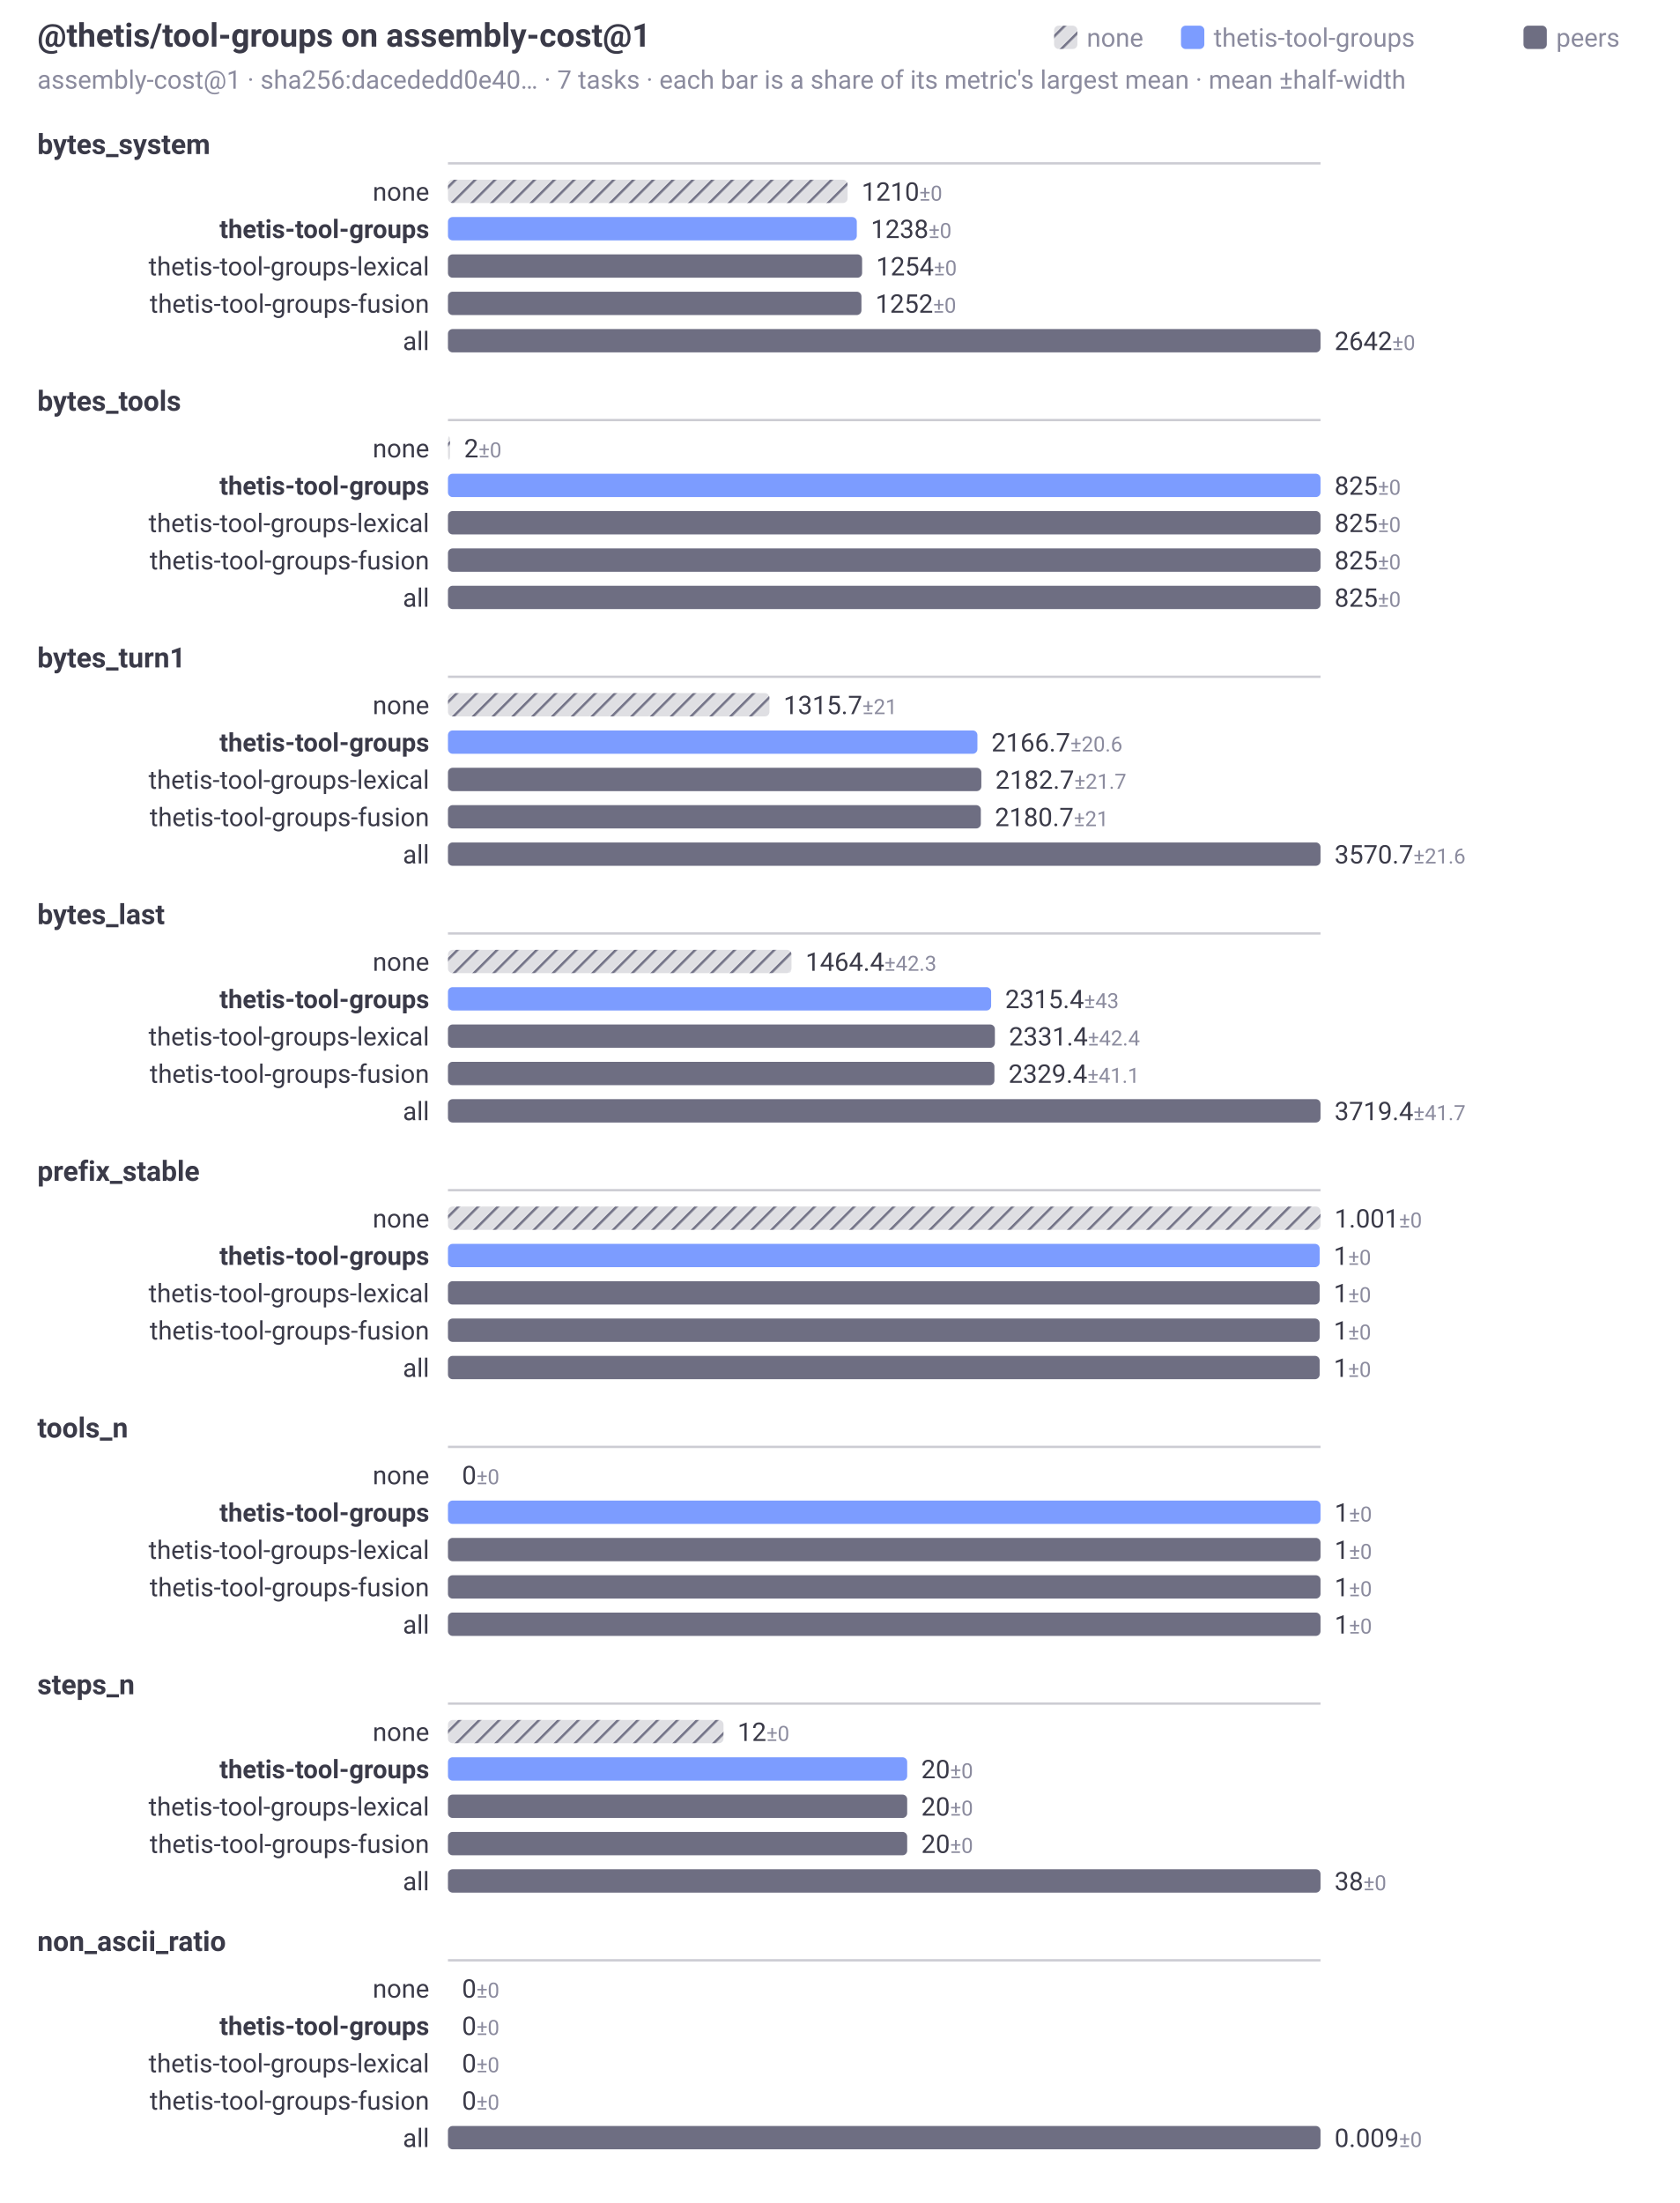
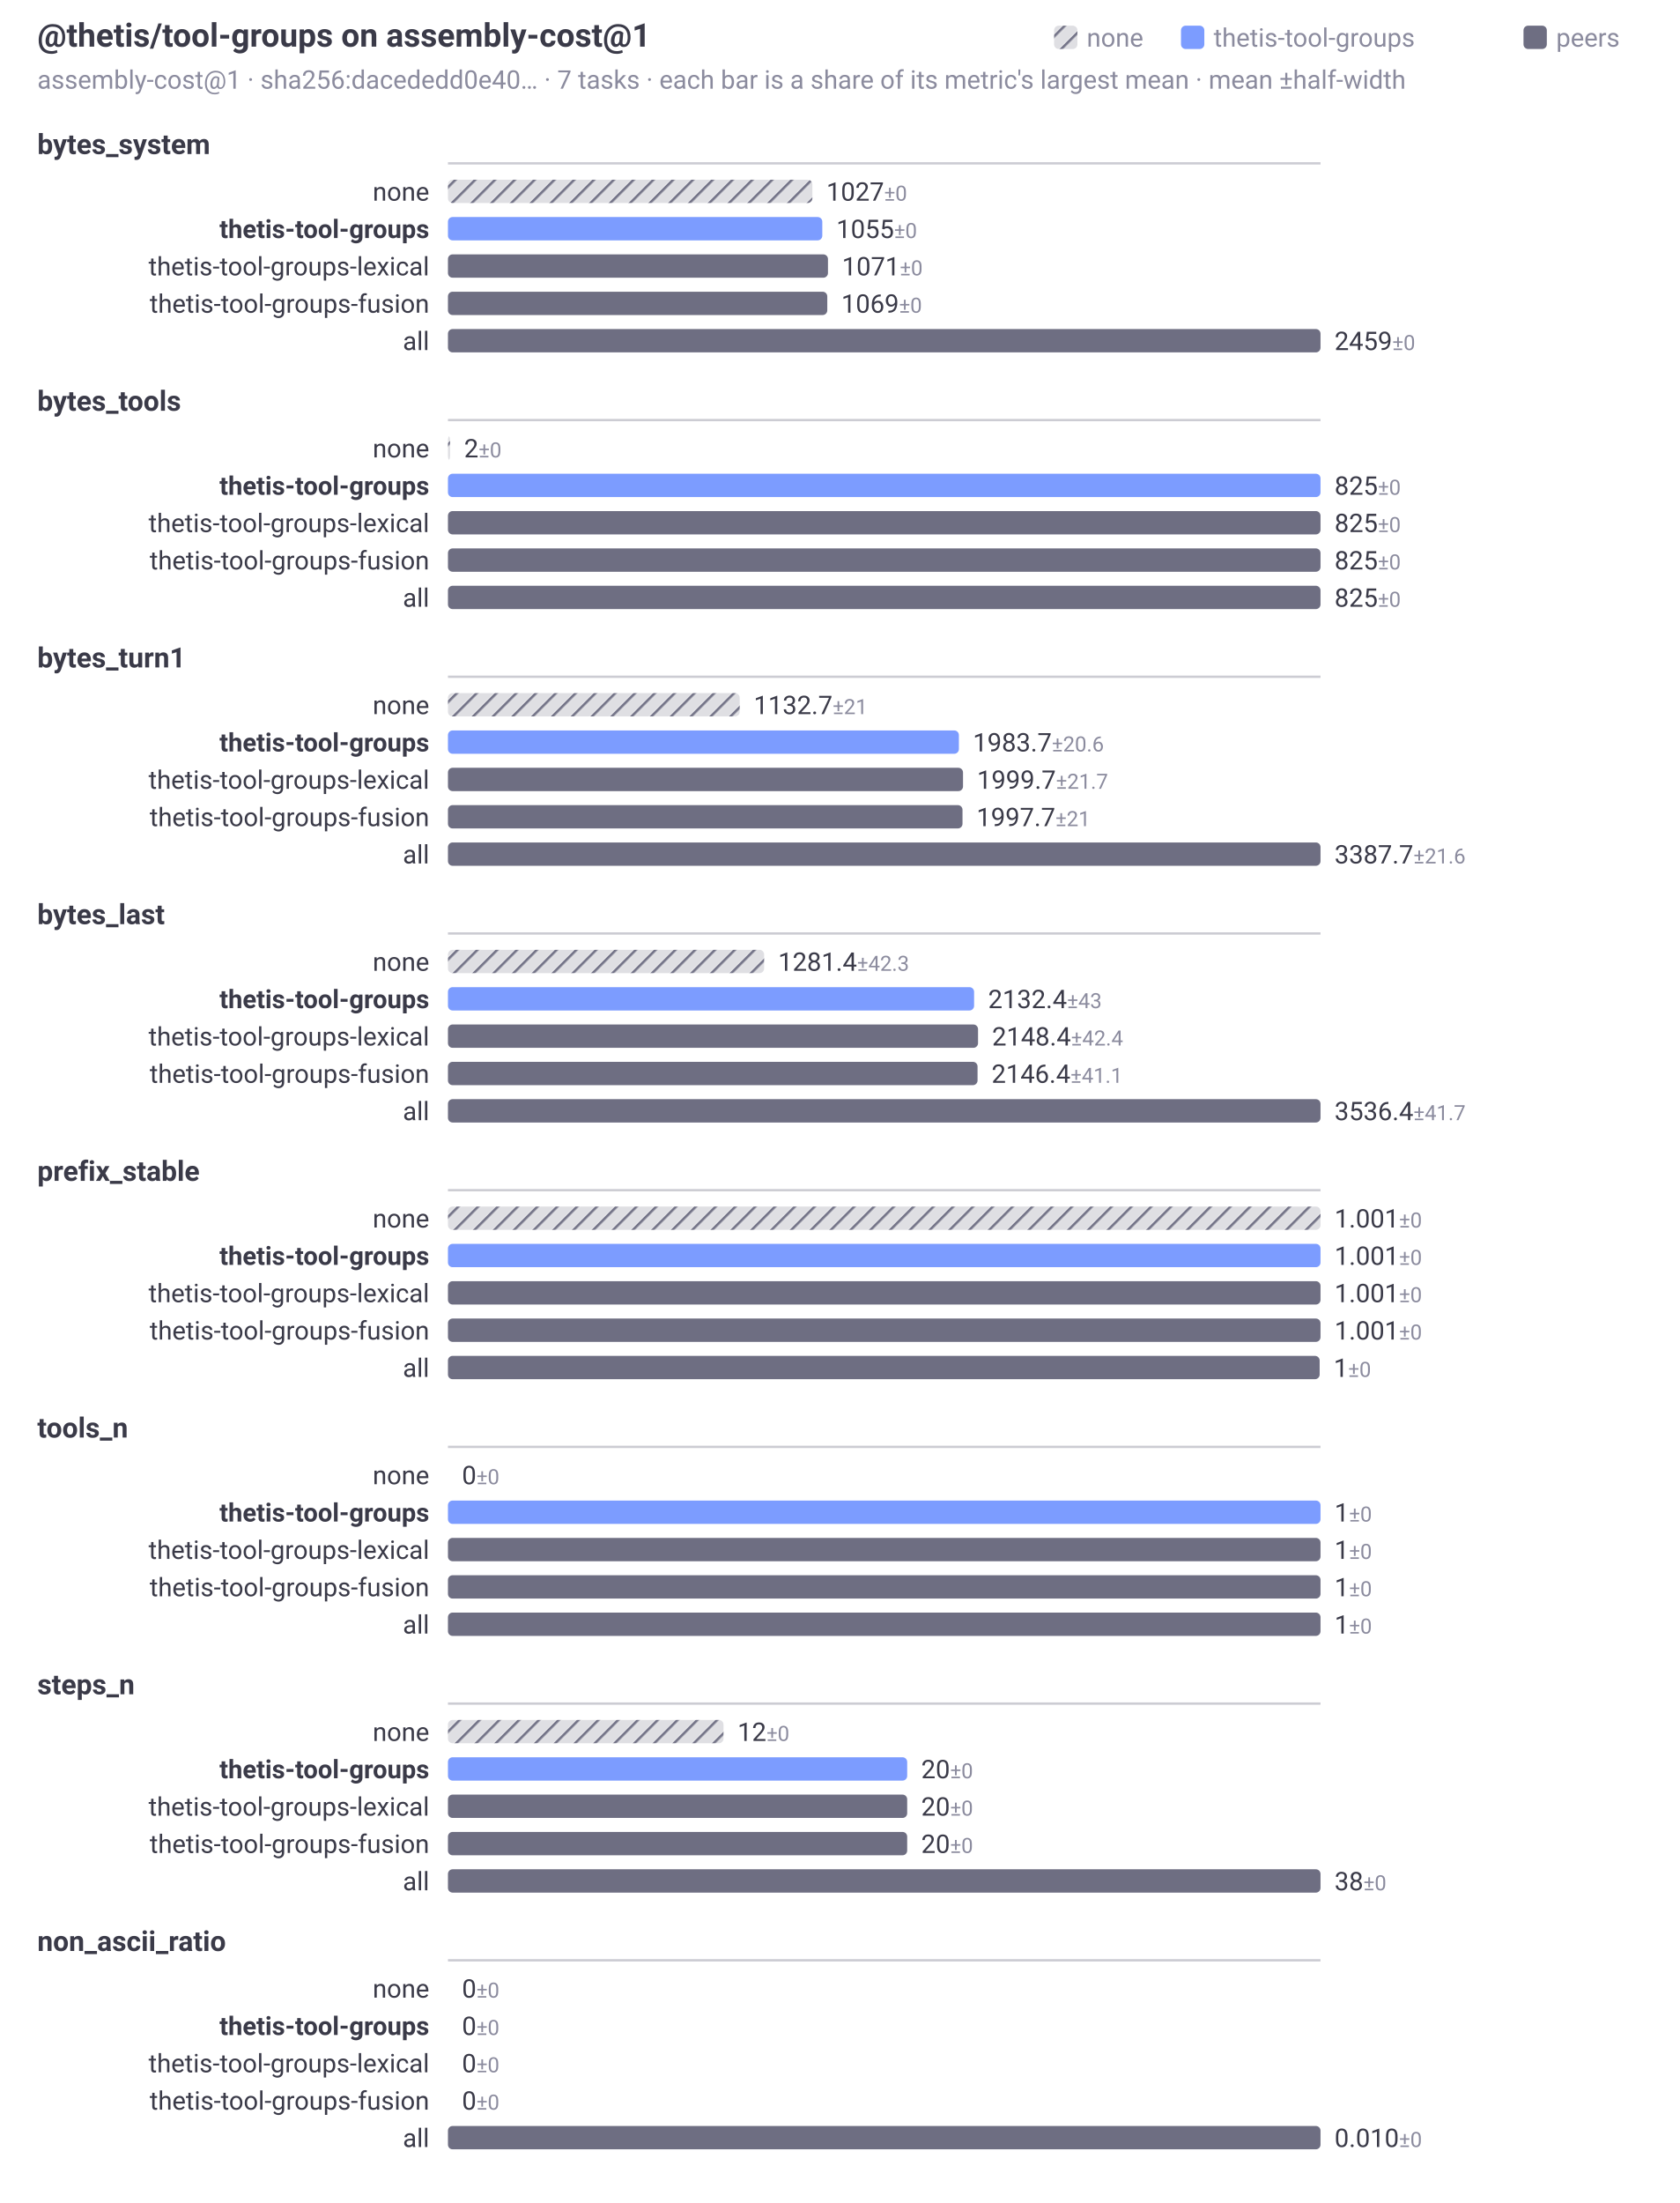
<svg xmlns="http://www.w3.org/2000/svg" width="720" height="944" viewBox="0 0 720 944" role="img" aria-labelledby="t d" font-family="system-ui, -apple-system, Segoe UI, Roboto, sans-serif">
  <style>.t{fill:#3a3a48}.f{fill:#8b8b9e}@media (prefers-color-scheme:dark){.t{fill:#d2d2dc}.f{fill:#9a9aae}}</style>
  <defs>
    <pattern id="hatch" width="6" height="6" patternUnits="userSpaceOnUse" patternTransform="rotate(45)">
      <rect width="6" height="6" fill="#6e6e82" fill-opacity="0.22" />
      <line x1="0" y1="0" x2="0" y2="6" stroke="#6e6e82" stroke-width="2" />
    </pattern>
  </defs>
  <text class="t" x="16" y="20" font-size="14" font-weight="600">@thetis/tool-groups on assembly-cost@1</text>
  <text class="f" x="16" y="38" font-size="11">assembly-cost@1 · sha256:dacededd0e40… · 7 tasks · each bar is a share of its metric's largest mean · mean ±half-width</text>
  <rect x="653" y="11" width="10" height="10" rx="2" fill="#6e6e82" />
  <text class="f" x="667" y="20" font-size="11">peers</text>
  <rect x="506.2" y="11" width="10" height="10" rx="2" fill="#7c9cff" />
  <text class="f" x="520.2" y="20" font-size="11">thetis-tool-groups</text>
  <rect x="451.8" y="11" width="10" height="10" rx="2" fill="url(#hatch)" />
  <text class="f" x="465.8" y="20" font-size="11">none</text>
  <text class="t" x="16" y="66" font-size="12" font-weight="600">bytes_system</text>
  <line x1="192" y1="70" x2="566" y2="70" stroke="#6e6e82" stroke-opacity="0.35" stroke-width="1" />
  <text class="t" x="184" y="86" font-size="11" text-anchor="end">none</text>
-   <rect x="192" y="77" width="171.29" height="10" rx="2" fill="url(#hatch)" />
-   <text class="t" x="369.29" y="86" font-size="11">1210<tspan class="f" font-size="9"> ±0</tspan>
+   <rect x="192" y="77" width="156.2" height="10" rx="2" fill="url(#hatch)" />
+   <text class="t" x="354.2" y="86" font-size="11">1027<tspan class="f" font-size="9"> ±0</tspan>
  </text>
  <text class="t" x="184" y="102" font-size="11" text-anchor="end" font-weight="600">thetis-tool-groups</text>
-   <rect x="192" y="93" width="175.25" height="10" rx="2" fill="#7c9cff" />
-   <text class="t" x="373.25" y="102" font-size="11">1238<tspan class="f" font-size="9"> ±0</tspan>
+   <rect x="192" y="93" width="160.46" height="10" rx="2" fill="#7c9cff" />
+   <text class="t" x="358.46" y="102" font-size="11">1055<tspan class="f" font-size="9"> ±0</tspan>
  </text>
  <text class="t" x="184" y="118" font-size="11" text-anchor="end">thetis-tool-groups-lexical</text>
-   <rect x="192" y="109" width="177.52" height="10" rx="2" fill="#6e6e82" />
-   <text class="t" x="375.52" y="118" font-size="11">1254<tspan class="f" font-size="9"> ±0</tspan>
+   <rect x="192" y="109" width="162.89" height="10" rx="2" fill="#6e6e82" />
+   <text class="t" x="360.89" y="118" font-size="11">1071<tspan class="f" font-size="9"> ±0</tspan>
  </text>
  <text class="t" x="184" y="134" font-size="11" text-anchor="end">thetis-tool-groups-fusion</text>
-   <rect x="192" y="125" width="177.23" height="10" rx="2" fill="#6e6e82" />
-   <text class="t" x="375.23" y="134" font-size="11">1252<tspan class="f" font-size="9"> ±0</tspan>
+   <rect x="192" y="125" width="162.59" height="10" rx="2" fill="#6e6e82" />
+   <text class="t" x="360.59" y="134" font-size="11">1069<tspan class="f" font-size="9"> ±0</tspan>
  </text>
  <text class="t" x="184" y="150" font-size="11" text-anchor="end">all</text>
  <rect x="192" y="141" width="374" height="10" rx="2" fill="#6e6e82" />
-   <text class="t" x="572" y="150" font-size="11">2642<tspan class="f" font-size="9"> ±0</tspan>
+   <text class="t" x="572" y="150" font-size="11">2459<tspan class="f" font-size="9"> ±0</tspan>
  </text>
  <text class="t" x="16" y="176" font-size="12" font-weight="600">bytes_tools</text>
  <line x1="192" y1="180" x2="566" y2="180" stroke="#6e6e82" stroke-opacity="0.35" stroke-width="1" />
  <text class="t" x="184" y="196" font-size="11" text-anchor="end">none</text>
  <rect x="192" y="187" width="0.91" height="10" rx="2" fill="url(#hatch)" />
  <text class="t" x="198.91" y="196" font-size="11">2<tspan class="f" font-size="9"> ±0</tspan>
  </text>
  <text class="t" x="184" y="212" font-size="11" text-anchor="end" font-weight="600">thetis-tool-groups</text>
  <rect x="192" y="203" width="374" height="10" rx="2" fill="#7c9cff" />
  <text class="t" x="572" y="212" font-size="11">825<tspan class="f" font-size="9"> ±0</tspan>
  </text>
  <text class="t" x="184" y="228" font-size="11" text-anchor="end">thetis-tool-groups-lexical</text>
  <rect x="192" y="219" width="374" height="10" rx="2" fill="#6e6e82" />
  <text class="t" x="572" y="228" font-size="11">825<tspan class="f" font-size="9"> ±0</tspan>
  </text>
  <text class="t" x="184" y="244" font-size="11" text-anchor="end">thetis-tool-groups-fusion</text>
  <rect x="192" y="235" width="374" height="10" rx="2" fill="#6e6e82" />
  <text class="t" x="572" y="244" font-size="11">825<tspan class="f" font-size="9"> ±0</tspan>
  </text>
  <text class="t" x="184" y="260" font-size="11" text-anchor="end">all</text>
  <rect x="192" y="251" width="374" height="10" rx="2" fill="#6e6e82" />
  <text class="t" x="572" y="260" font-size="11">825<tspan class="f" font-size="9"> ±0</tspan>
  </text>
  <text class="t" x="16" y="286" font-size="12" font-weight="600">bytes_turn1</text>
  <line x1="192" y1="290" x2="566" y2="290" stroke="#6e6e82" stroke-opacity="0.35" stroke-width="1" />
  <text class="t" x="184" y="306" font-size="11" text-anchor="end">none</text>
-   <rect x="192" y="297" width="137.81" height="10" rx="2" fill="url(#hatch)" />
-   <text class="t" x="335.81" y="306" font-size="11">1315.7<tspan class="f" font-size="9"> ±21</tspan>
+   <rect x="192" y="297" width="125.05" height="10" rx="2" fill="url(#hatch)" />
+   <text class="t" x="323.05" y="306" font-size="11">1132.7<tspan class="f" font-size="9"> ±21</tspan>
  </text>
  <text class="t" x="184" y="322" font-size="11" text-anchor="end" font-weight="600">thetis-tool-groups</text>
-   <rect x="192" y="313" width="226.94" height="10" rx="2" fill="#7c9cff" />
-   <text class="t" x="424.94" y="322" font-size="11">2166.7<tspan class="f" font-size="9"> ±20.6</tspan>
+   <rect x="192" y="313" width="219" height="10" rx="2" fill="#7c9cff" />
+   <text class="t" x="417" y="322" font-size="11">1983.7<tspan class="f" font-size="9"> ±20.6</tspan>
  </text>
  <text class="t" x="184" y="338" font-size="11" text-anchor="end">thetis-tool-groups-lexical</text>
-   <rect x="192" y="329" width="228.62" height="10" rx="2" fill="#6e6e82" />
-   <text class="t" x="426.62" y="338" font-size="11">2182.7<tspan class="f" font-size="9"> ±21.7</tspan>
+   <rect x="192" y="329" width="220.77" height="10" rx="2" fill="#6e6e82" />
+   <text class="t" x="418.77" y="338" font-size="11">1999.7<tspan class="f" font-size="9"> ±21.7</tspan>
  </text>
  <text class="t" x="184" y="354" font-size="11" text-anchor="end">thetis-tool-groups-fusion</text>
-   <rect x="192" y="345" width="228.41" height="10" rx="2" fill="#6e6e82" />
-   <text class="t" x="426.41" y="354" font-size="11">2180.7<tspan class="f" font-size="9"> ±21</tspan>
+   <rect x="192" y="345" width="220.55" height="10" rx="2" fill="#6e6e82" />
+   <text class="t" x="418.55" y="354" font-size="11">1997.7<tspan class="f" font-size="9"> ±21</tspan>
  </text>
  <text class="t" x="184" y="370" font-size="11" text-anchor="end">all</text>
  <rect x="192" y="361" width="374" height="10" rx="2" fill="#6e6e82" />
-   <text class="t" x="572" y="370" font-size="11">3570.7<tspan class="f" font-size="9"> ±21.6</tspan>
+   <text class="t" x="572" y="370" font-size="11">3387.7<tspan class="f" font-size="9"> ±21.6</tspan>
  </text>
  <text class="t" x="16" y="396" font-size="12" font-weight="600">bytes_last</text>
  <line x1="192" y1="400" x2="566" y2="400" stroke="#6e6e82" stroke-opacity="0.35" stroke-width="1" />
  <text class="t" x="184" y="416" font-size="11" text-anchor="end">none</text>
-   <rect x="192" y="407" width="147.25" height="10" rx="2" fill="url(#hatch)" />
-   <text class="t" x="345.25" y="416" font-size="11">1464.4<tspan class="f" font-size="9"> ±42.3</tspan>
+   <rect x="192" y="407" width="135.52" height="10" rx="2" fill="url(#hatch)" />
+   <text class="t" x="333.52" y="416" font-size="11">1281.4<tspan class="f" font-size="9"> ±42.3</tspan>
  </text>
  <text class="t" x="184" y="432" font-size="11" text-anchor="end" font-weight="600">thetis-tool-groups</text>
-   <rect x="192" y="423" width="232.82" height="10" rx="2" fill="#7c9cff" />
-   <text class="t" x="430.82" y="432" font-size="11">2315.4<tspan class="f" font-size="9"> ±43</tspan>
+   <rect x="192" y="423" width="225.52" height="10" rx="2" fill="#7c9cff" />
+   <text class="t" x="423.52" y="432" font-size="11">2132.4<tspan class="f" font-size="9"> ±43</tspan>
  </text>
  <text class="t" x="184" y="448" font-size="11" text-anchor="end">thetis-tool-groups-lexical</text>
-   <rect x="192" y="439" width="234.43" height="10" rx="2" fill="#6e6e82" />
-   <text class="t" x="432.43" y="448" font-size="11">2331.4<tspan class="f" font-size="9"> ±42.4</tspan>
+   <rect x="192" y="439" width="227.21" height="10" rx="2" fill="#6e6e82" />
+   <text class="t" x="425.21" y="448" font-size="11">2148.4<tspan class="f" font-size="9"> ±42.4</tspan>
  </text>
  <text class="t" x="184" y="464" font-size="11" text-anchor="end">thetis-tool-groups-fusion</text>
-   <rect x="192" y="455" width="234.23" height="10" rx="2" fill="#6e6e82" />
-   <text class="t" x="432.23" y="464" font-size="11">2329.4<tspan class="f" font-size="9"> ±41.1</tspan>
+   <rect x="192" y="455" width="227" height="10" rx="2" fill="#6e6e82" />
+   <text class="t" x="425" y="464" font-size="11">2146.4<tspan class="f" font-size="9"> ±41.1</tspan>
  </text>
  <text class="t" x="184" y="480" font-size="11" text-anchor="end">all</text>
  <rect x="192" y="471" width="374" height="10" rx="2" fill="#6e6e82" />
-   <text class="t" x="572" y="480" font-size="11">3719.4<tspan class="f" font-size="9"> ±41.7</tspan>
+   <text class="t" x="572" y="480" font-size="11">3536.4<tspan class="f" font-size="9"> ±41.7</tspan>
  </text>
  <text class="t" x="16" y="506" font-size="12" font-weight="600">prefix_stable</text>
  <line x1="192" y1="510" x2="566" y2="510" stroke="#6e6e82" stroke-opacity="0.35" stroke-width="1" />
  <text class="t" x="184" y="526" font-size="11" text-anchor="end">none</text>
  <rect x="192" y="517" width="374" height="10" rx="2" fill="url(#hatch)" />
  <text class="t" x="572" y="526" font-size="11">1.001<tspan class="f" font-size="9"> ±0</tspan>
  </text>
  <text class="t" x="184" y="542" font-size="11" text-anchor="end" font-weight="600">thetis-tool-groups</text>
-   <rect x="192" y="533" width="373.63" height="10" rx="2" fill="#7c9cff" />
-   <text class="t" x="571.63" y="542" font-size="11">1<tspan class="f" font-size="9"> ±0</tspan>
+   <rect x="192" y="533" width="374" height="10" rx="2" fill="#7c9cff" />
+   <text class="t" x="572" y="542" font-size="11">1.001<tspan class="f" font-size="9"> ±0</tspan>
  </text>
  <text class="t" x="184" y="558" font-size="11" text-anchor="end">thetis-tool-groups-lexical</text>
-   <rect x="192" y="549" width="373.63" height="10" rx="2" fill="#6e6e82" />
-   <text class="t" x="571.63" y="558" font-size="11">1<tspan class="f" font-size="9"> ±0</tspan>
+   <rect x="192" y="549" width="374" height="10" rx="2" fill="#6e6e82" />
+   <text class="t" x="572" y="558" font-size="11">1.001<tspan class="f" font-size="9"> ±0</tspan>
  </text>
  <text class="t" x="184" y="574" font-size="11" text-anchor="end">thetis-tool-groups-fusion</text>
-   <rect x="192" y="565" width="373.63" height="10" rx="2" fill="#6e6e82" />
-   <text class="t" x="571.63" y="574" font-size="11">1<tspan class="f" font-size="9"> ±0</tspan>
+   <rect x="192" y="565" width="374" height="10" rx="2" fill="#6e6e82" />
+   <text class="t" x="572" y="574" font-size="11">1.001<tspan class="f" font-size="9"> ±0</tspan>
  </text>
  <text class="t" x="184" y="590" font-size="11" text-anchor="end">all</text>
  <rect x="192" y="581" width="373.63" height="10" rx="2" fill="#6e6e82" />
  <text class="t" x="571.63" y="590" font-size="11">1<tspan class="f" font-size="9"> ±0</tspan>
  </text>
  <text class="t" x="16" y="616" font-size="12" font-weight="600">tools_n</text>
  <line x1="192" y1="620" x2="566" y2="620" stroke="#6e6e82" stroke-opacity="0.35" stroke-width="1" />
  <text class="t" x="184" y="636" font-size="11" text-anchor="end">none</text>
  <rect x="192" y="627" width="0" height="10" rx="2" fill="url(#hatch)" />
  <text class="t" x="198" y="636" font-size="11">0<tspan class="f" font-size="9"> ±0</tspan>
  </text>
  <text class="t" x="184" y="652" font-size="11" text-anchor="end" font-weight="600">thetis-tool-groups</text>
  <rect x="192" y="643" width="374" height="10" rx="2" fill="#7c9cff" />
  <text class="t" x="572" y="652" font-size="11">1<tspan class="f" font-size="9"> ±0</tspan>
  </text>
  <text class="t" x="184" y="668" font-size="11" text-anchor="end">thetis-tool-groups-lexical</text>
  <rect x="192" y="659" width="374" height="10" rx="2" fill="#6e6e82" />
  <text class="t" x="572" y="668" font-size="11">1<tspan class="f" font-size="9"> ±0</tspan>
  </text>
  <text class="t" x="184" y="684" font-size="11" text-anchor="end">thetis-tool-groups-fusion</text>
  <rect x="192" y="675" width="374" height="10" rx="2" fill="#6e6e82" />
  <text class="t" x="572" y="684" font-size="11">1<tspan class="f" font-size="9"> ±0</tspan>
  </text>
  <text class="t" x="184" y="700" font-size="11" text-anchor="end">all</text>
  <rect x="192" y="691" width="374" height="10" rx="2" fill="#6e6e82" />
  <text class="t" x="572" y="700" font-size="11">1<tspan class="f" font-size="9"> ±0</tspan>
  </text>
  <text class="t" x="16" y="726" font-size="12" font-weight="600">steps_n</text>
  <line x1="192" y1="730" x2="566" y2="730" stroke="#6e6e82" stroke-opacity="0.35" stroke-width="1" />
  <text class="t" x="184" y="746" font-size="11" text-anchor="end">none</text>
  <rect x="192" y="737" width="118.11" height="10" rx="2" fill="url(#hatch)" />
  <text class="t" x="316.11" y="746" font-size="11">12<tspan class="f" font-size="9"> ±0</tspan>
  </text>
  <text class="t" x="184" y="762" font-size="11" text-anchor="end" font-weight="600">thetis-tool-groups</text>
  <rect x="192" y="753" width="196.84" height="10" rx="2" fill="#7c9cff" />
  <text class="t" x="394.84" y="762" font-size="11">20<tspan class="f" font-size="9"> ±0</tspan>
  </text>
  <text class="t" x="184" y="778" font-size="11" text-anchor="end">thetis-tool-groups-lexical</text>
  <rect x="192" y="769" width="196.84" height="10" rx="2" fill="#6e6e82" />
  <text class="t" x="394.84" y="778" font-size="11">20<tspan class="f" font-size="9"> ±0</tspan>
  </text>
  <text class="t" x="184" y="794" font-size="11" text-anchor="end">thetis-tool-groups-fusion</text>
  <rect x="192" y="785" width="196.84" height="10" rx="2" fill="#6e6e82" />
  <text class="t" x="394.84" y="794" font-size="11">20<tspan class="f" font-size="9"> ±0</tspan>
  </text>
  <text class="t" x="184" y="810" font-size="11" text-anchor="end">all</text>
  <rect x="192" y="801" width="374" height="10" rx="2" fill="#6e6e82" />
  <text class="t" x="572" y="810" font-size="11">38<tspan class="f" font-size="9"> ±0</tspan>
  </text>
  <text class="t" x="16" y="836" font-size="12" font-weight="600">non_ascii_ratio</text>
  <line x1="192" y1="840" x2="566" y2="840" stroke="#6e6e82" stroke-opacity="0.35" stroke-width="1" />
  <text class="t" x="184" y="856" font-size="11" text-anchor="end">none</text>
  <rect x="192" y="847" width="0" height="10" rx="2" fill="url(#hatch)" />
  <text class="t" x="198" y="856" font-size="11">0<tspan class="f" font-size="9"> ±0</tspan>
  </text>
  <text class="t" x="184" y="872" font-size="11" text-anchor="end" font-weight="600">thetis-tool-groups</text>
  <rect x="192" y="863" width="0" height="10" rx="2" fill="#7c9cff" />
  <text class="t" x="198" y="872" font-size="11">0<tspan class="f" font-size="9"> ±0</tspan>
  </text>
  <text class="t" x="184" y="888" font-size="11" text-anchor="end">thetis-tool-groups-lexical</text>
  <rect x="192" y="879" width="0" height="10" rx="2" fill="#6e6e82" />
  <text class="t" x="198" y="888" font-size="11">0<tspan class="f" font-size="9"> ±0</tspan>
  </text>
  <text class="t" x="184" y="904" font-size="11" text-anchor="end">thetis-tool-groups-fusion</text>
  <rect x="192" y="895" width="0" height="10" rx="2" fill="#6e6e82" />
  <text class="t" x="198" y="904" font-size="11">0<tspan class="f" font-size="9"> ±0</tspan>
  </text>
  <text class="t" x="184" y="920" font-size="11" text-anchor="end">all</text>
  <rect x="192" y="911" width="374" height="10" rx="2" fill="#6e6e82" />
-   <text class="t" x="572" y="920" font-size="11">0.009<tspan class="f" font-size="9"> ±0</tspan>
+   <text class="t" x="572" y="920" font-size="11">0.010<tspan class="f" font-size="9"> ±0</tspan>
  </text>
</svg>
